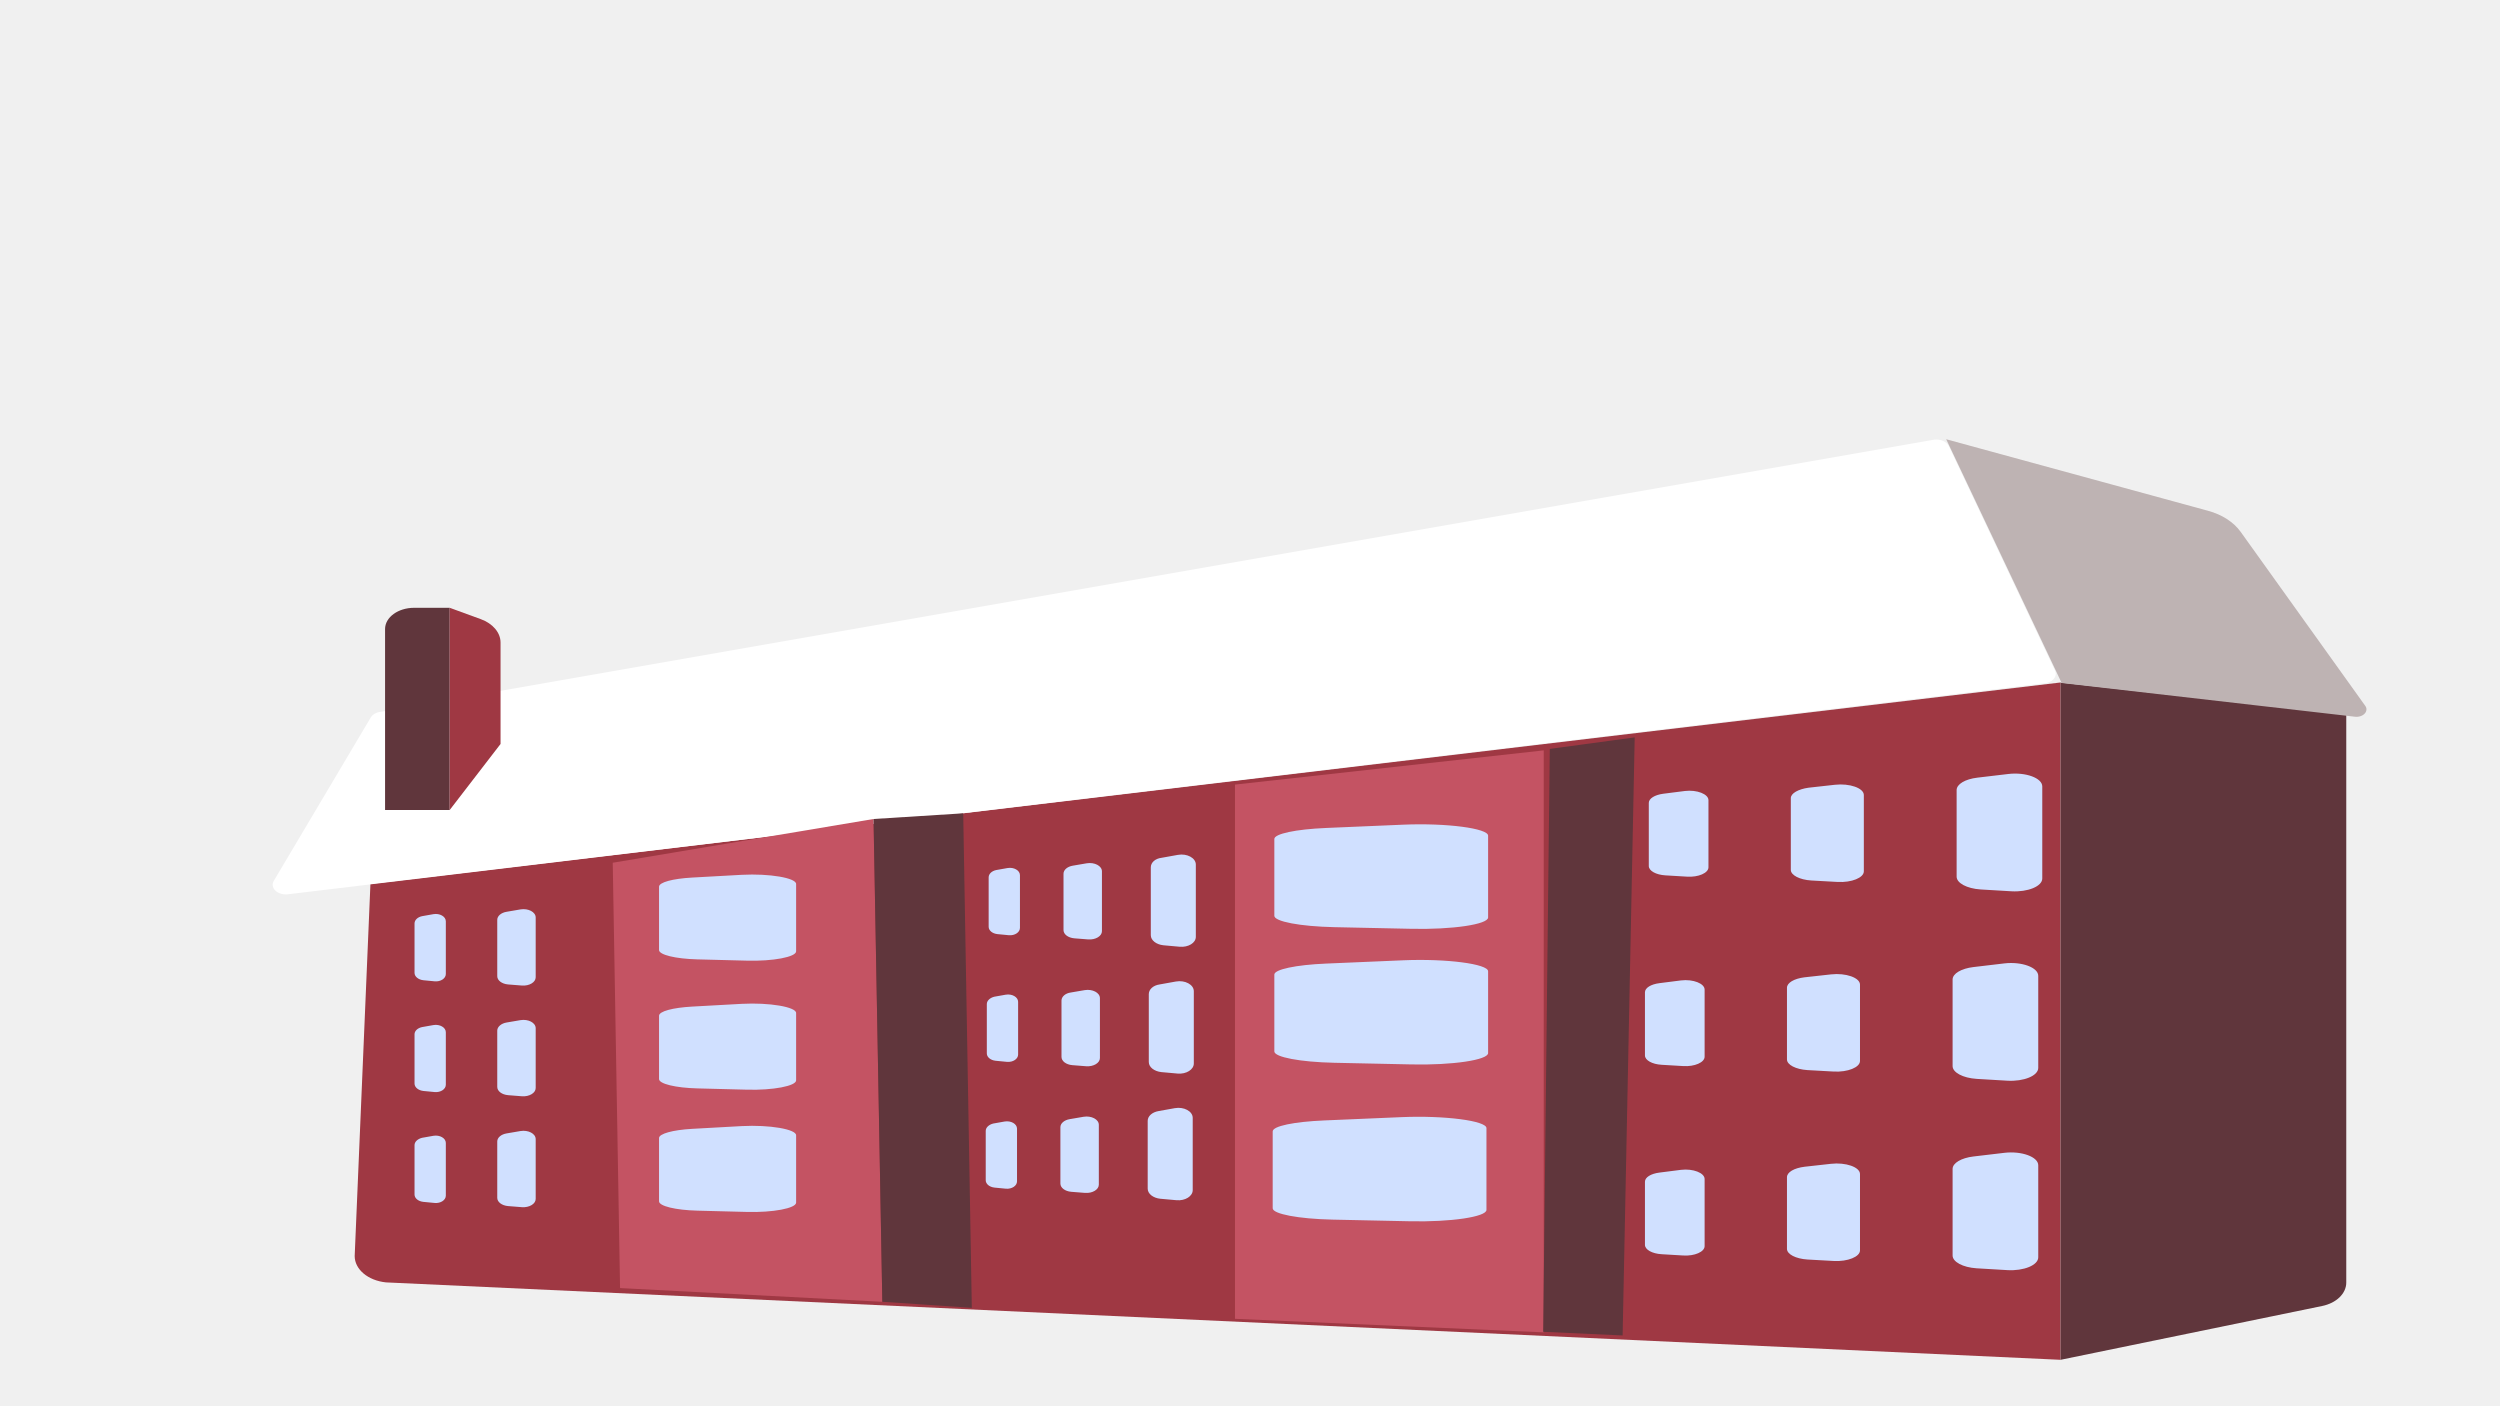
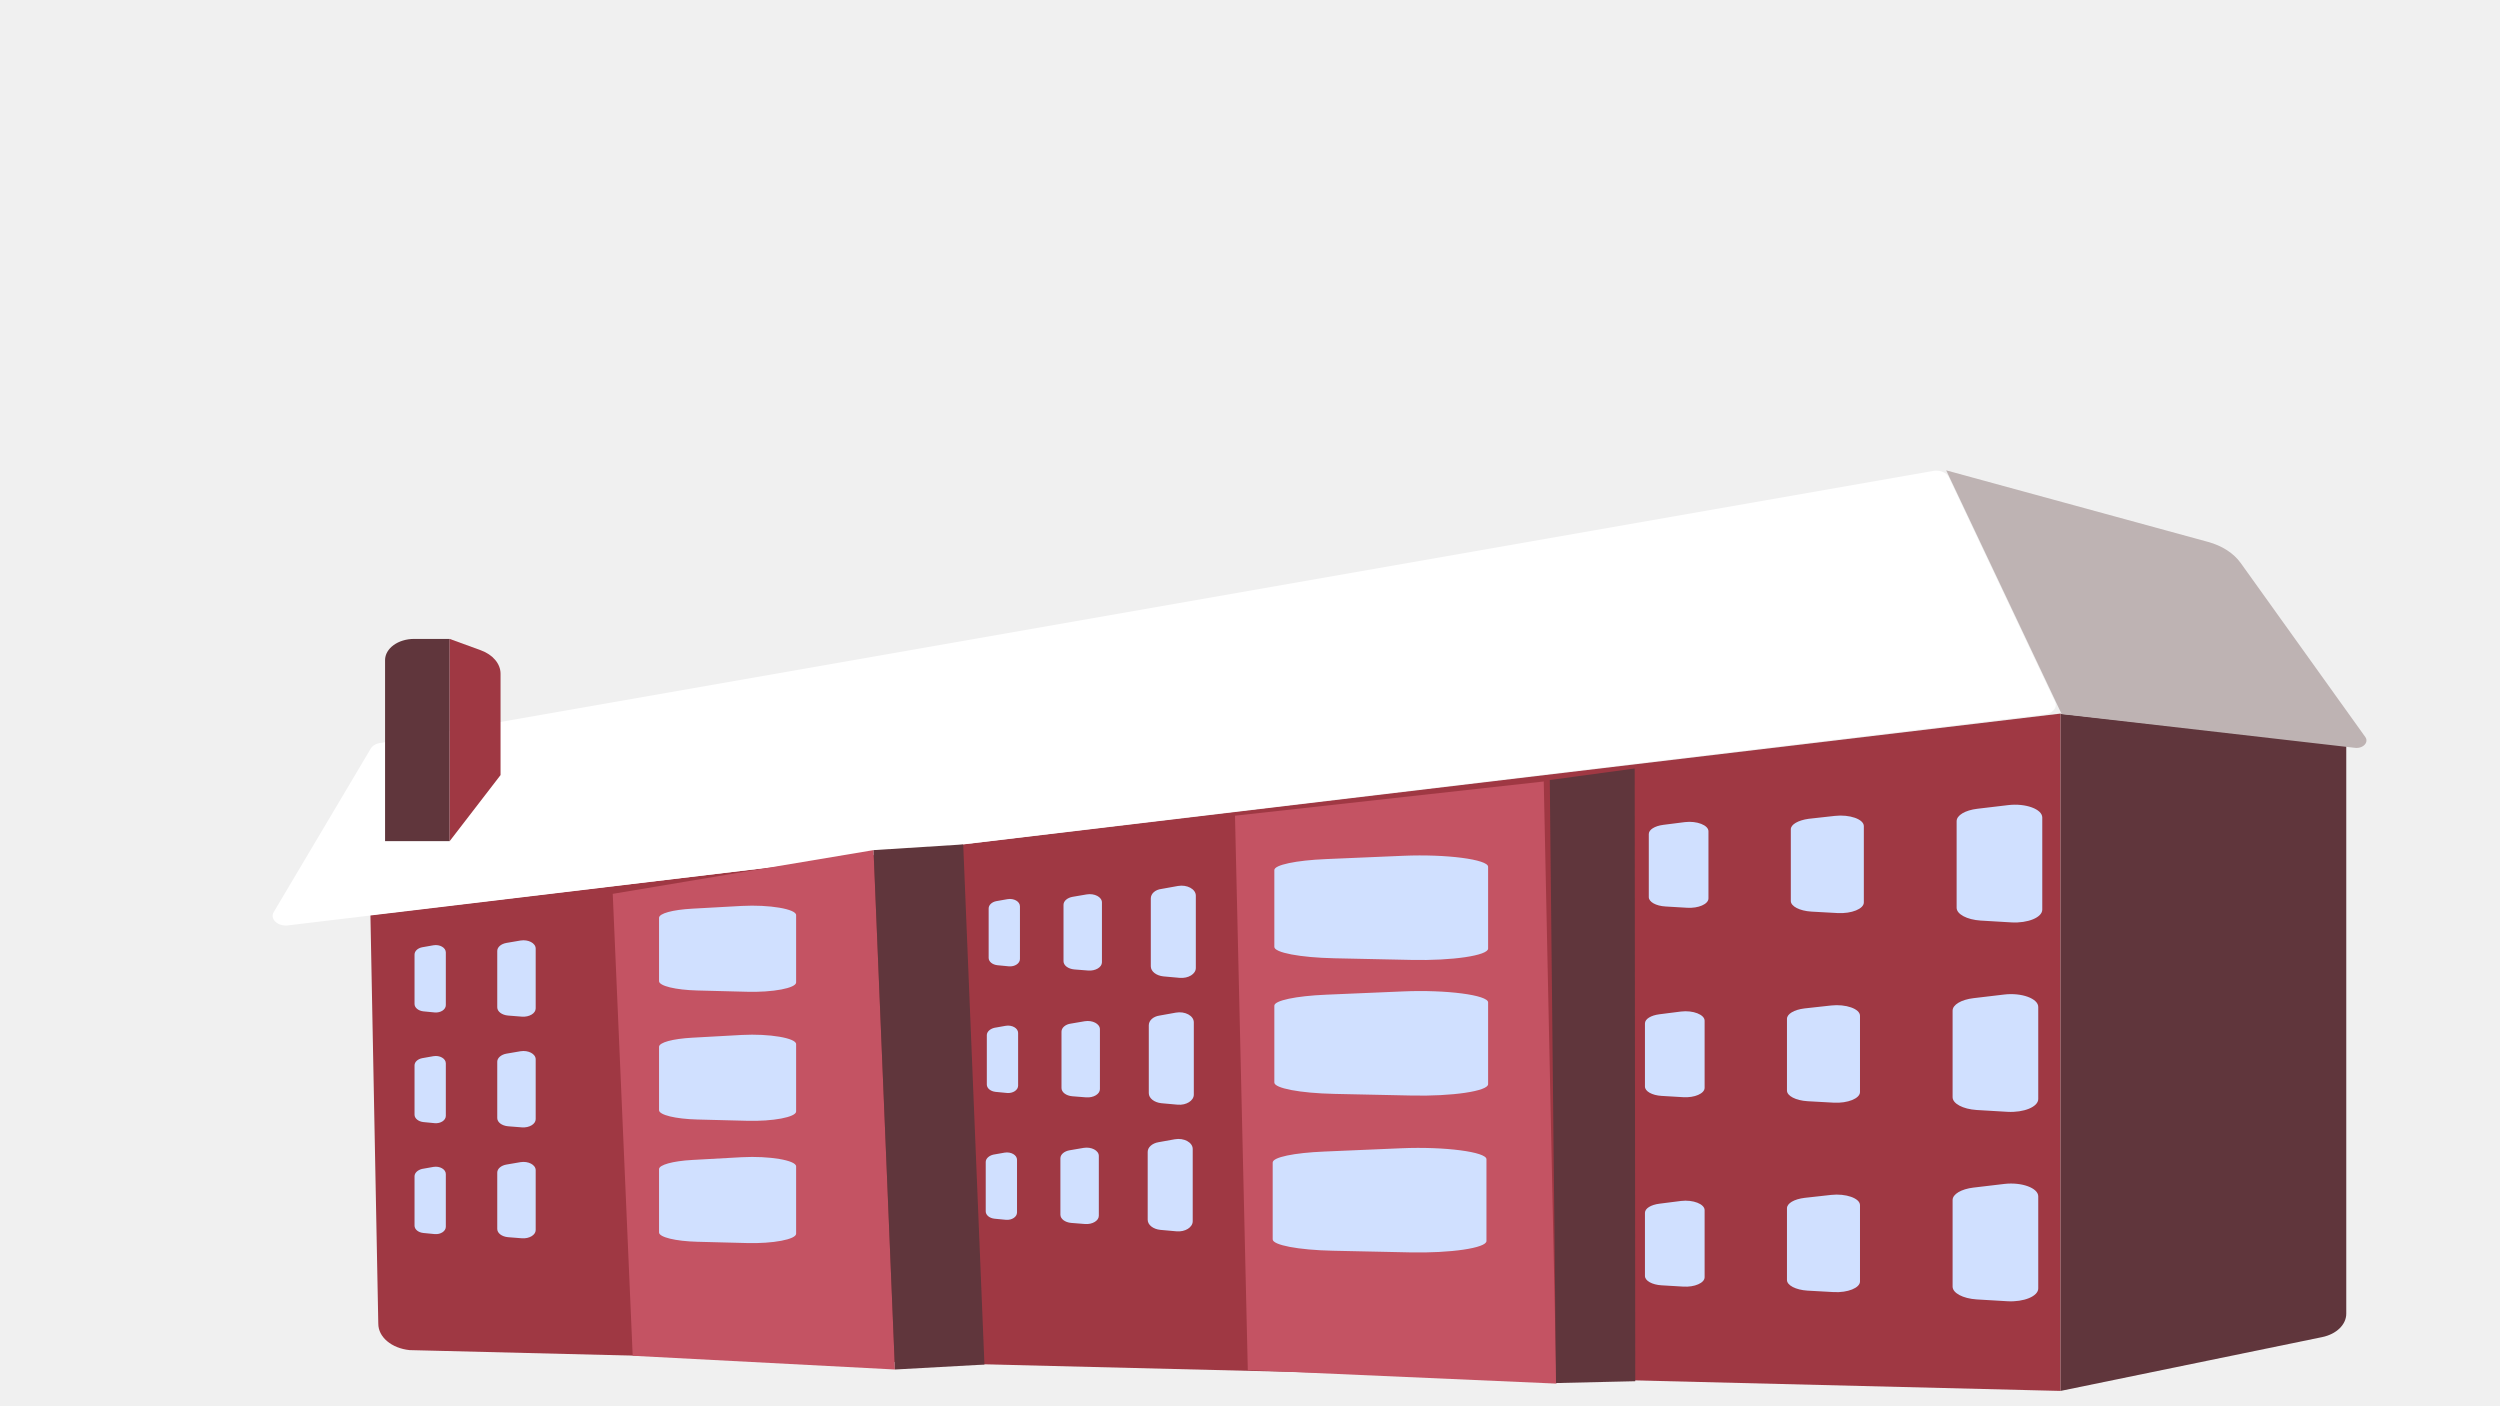
<svg xmlns="http://www.w3.org/2000/svg" version="1.1" id="Layer_1" x="0px" y="0px" viewBox="0 0 1366 768" style="enable-background:new 0 0 1366 768;" xml:space="preserve">
  <style type="text/css">
	.st0{fill:#9F3843;}
	.st1{fill:#60363C;}
	.st2{fill:#FFFFFF;}
	.st3{fill:#BEB3B3;}
	.st4{fill:#C45363;}
	.st5{fill:#D0E0FF;}
</style>
-   <path class="st0" d="M202.4,483l-8.6,203.3c0,7.3,7.3,13.4,17.1,14.4l915,42.3V372.9L202.4,483z" />
-   <path class="st1" d="M1125.9,743l142.9-29.4c7.8-1.6,13.2-6.8,13.2-12.8V390.2l-156.1-17.2L1125.9,743L1125.9,743z" />
-   <path class="st2" d="M1116.6,373.4L156.8,488.7c-5.5,0.3-9.4-3.8-7.2-7.4l53-89.3c1-1.7,3.2-2.9,5.7-3.1l848.7-148.7  c3.4-0.3,6.6,1.1,7.8,3.5l58.1,122.8C1124.4,369.7,1121.3,373.2,1116.6,373.4z" />
-   <path class="st3" d="M1286.6,391.6l-160.1-18.4L1063.4,240l143.1,39.1c7.7,2.1,14,6.2,17.8,11.5l68.1,95.1  C1294.5,388.7,1291.1,392.2,1286.6,391.6z" />
-   <polygon class="st4" points="334.8,471.4 338.8,703.8 482.1,711.3 477.3,447.5 " />
-   <polygon class="st4" points="674.8,428.7 674.8,720.6 843.5,728 843.5,410 " />
-   <polygon class="st1" points="477.3,447.5 482.1,711.3 531,714.6 526.3,444.4 " />
-   <polygon class="st1" points="846.8,409.2 843.2,727.7 886.6,729.7 893.2,402.9 " />
-   <path class="st1" d="M210.4,442.6h35.3V332.1h-17.6h-1.8c-8.8,0-15.9,5.2-15.9,11.6v14.2" />
-   <path class="st0" d="M245.7,442.6l27.8-36.1v-55.4c0-5.4-4.2-10.4-10.8-12.8l-17-6.2V442.6z" />
+   <path class="st0" d="M202.4,500l4.3,223.3c0,7.3,7.3,13.4,17.1,14.4l902.1,22.3V389.9L202.4,500z" />
+   <path class="st1" d="M1125.9,760l142.9-29.4c7.8-1.6,13.2-6.8,13.2-12.8V407.2L1125.9,390V760L1125.9,760z" />
+   <path class="st2" d="M1116.6,390.4L156.8,505.7c-5.5,0.3-9.4-3.8-7.2-7.4l53-89.3c1-1.7,3.2-2.9,5.7-3.1L1057,257.2  c3.4-0.3,6.6,1.1,7.8,3.5l58.1,122.8C1124.4,386.7,1121.3,390.2,1116.6,390.4z" />
+   <path class="st3" d="M1286.6,408.6l-160.1-18.4L1063.4,257l143.1,39.1c7.7,2.1,14,6.2,17.8,11.5l68.1,95.1  C1294.5,405.7,1291.1,409.2,1286.6,408.6z" />
+   <polygon class="st4" points="334.8,488.4 345.7,740.8 489,748.3 477.3,464.5 " />
+   <polygon class="st4" points="674.8,445.7 681.8,748.6 850.4,756 843.5,427 " />
+   <polygon class="st1" points="477.3,464.5 489,748.3 537.9,745.6 526.3,461.4 " />
+   <polygon class="st1" points="846.8,426.2 850.2,755.7 893.5,754.7 893.2,419.9 " />
+   <path class="st1" d="M210.4,459.6h35.3V349.1h-17.6h-1.8c-8.8,0-15.9,5.2-15.9,11.6v14.2" />
+   <path class="st0" d="M245.7,459.6l27.8-36.1v-55.4c0-5.4-4.2-10.4-10.8-12.8l-17-6.2L245.7,459.6L245.7,459.6z" />
  <path class="st0" d="M70,9" />
-   <path class="st5" d="M226.5,504.6v27c0,2,2.1,3.7,4.8,4l6.2,0.6c3.3,0.3,6.1-1.6,6.1-4v-28.8c0-2.6-3.3-4.5-6.8-3.9l-6.2,1.1  C228.2,501.1,226.5,502.7,226.5,504.6z" />
-   <path class="st5" d="M271.7,502.6v30.8c0,2.3,2.5,4.2,5.9,4.5l7.6,0.6c4,0.3,7.5-1.8,7.5-4.5v-32.7c0-3-4.1-5.1-8.3-4.4l-7.6,1.3  C273.8,498.7,271.7,500.5,271.7,502.6z" />
-   <path class="st5" d="M226.5,565.1v27c0,2,2.1,3.7,4.8,4l6.2,0.6c3.3,0.3,6.1-1.6,6.1-4V564c0-2.6-3.3-4.5-6.8-3.9l-6.2,1.1  C228.2,561.7,226.5,563.3,226.5,565.1z" />
-   <path class="st5" d="M271.7,563.1v30.8c0,2.3,2.5,4.2,5.9,4.5l7.6,0.6c4,0.3,7.5-1.8,7.5-4.5v-32.7c0-3-4.1-5.1-8.3-4.4l-7.6,1.3  C273.8,559.2,271.7,561.1,271.7,563.1z" />
-   <path class="st5" d="M226.5,625.7v27c0,2,2,3.7,4.8,4l6.2,0.6c3.3,0.3,6.1-1.6,6.1-4v-28.8c0-2.6-3.3-4.5-6.8-3.9l-6.2,1.1  C228.2,622.3,226.5,623.9,226.5,625.7z" />
-   <path class="st5" d="M271.7,623.7v30.8c0,2.3,2.5,4.2,5.9,4.5l7.6,0.6c4,0.3,7.5-1.8,7.5-4.5v-32.7c0-3-4.1-5.1-8.3-4.4l-7.6,1.3  C273.8,619.8,271.7,621.6,271.7,623.7z" />
-   <path class="st5" d="M540.2,479.4v27c0,2,2,3.7,4.8,4l6.2,0.6c3.3,0.3,6.1-1.6,6.1-4v-28.8c0-2.6-3.3-4.5-6.8-3.9l-6.2,1.1  C541.9,475.9,540.2,477.5,540.2,479.4z" />
-   <path class="st5" d="M581.1,477.4v30.8c0,2.3,2.5,4.2,5.9,4.5l7.6,0.6c4,0.3,7.5-1.8,7.5-4.5v-32.7c0-3-4.1-5.1-8.3-4.4l-7.6,1.3  C583.2,473.5,581.1,475.3,581.1,477.4z" />
-   <path class="st5" d="M628.8,473.9V511c0,2.8,3,5.1,6.9,5.5l8.9,0.8c4.7,0.4,8.8-2.1,8.8-5.4v-39.5c0-3.6-4.8-6.2-9.8-5.3l-8.9,1.6  C631.2,469.1,628.8,471.3,628.8,473.9z" />
-   <path class="st5" d="M539.2,548.6v27c0,2,2,3.7,4.8,4l6.2,0.6c3.3,0.3,6.1-1.6,6.1-4v-28.8c0-2.6-3.3-4.5-6.8-3.9l-6.2,1.1  C540.9,545.2,539.2,546.8,539.2,548.6z" />
-   <path class="st5" d="M580,546.7v30.8c0,2.3,2.5,4.2,5.9,4.5l7.6,0.6c4,0.3,7.5-1.8,7.5-4.5v-32.7c0-3-4.1-5.1-8.3-4.4l-7.6,1.3  C582.1,542.7,580,544.6,580,546.7z" />
-   <path class="st5" d="M627.7,543.2v37.1c0,2.8,3,5.1,6.9,5.5l8.9,0.8c4.7,0.4,8.8-2.2,8.8-5.5v-39.5c0-3.6-4.8-6.2-9.8-5.3l-8.9,1.6  C630.1,538.4,627.7,540.6,627.7,543.2z" />
-   <path class="st5" d="M538.6,617.9v27c0,2,2,3.7,4.8,4l6.2,0.6c3.3,0.3,6.1-1.6,6.1-4v-28.8c0-2.6-3.3-4.5-6.8-3.9l-6.2,1.1  C540.3,614.5,538.6,616.1,538.6,617.9z" />
-   <path class="st5" d="M579.4,615.9v30.8c0,2.3,2.5,4.2,5.9,4.5l7.6,0.6c4,0.3,7.5-1.8,7.5-4.5v-32.7c0-3-4.1-5.1-8.3-4.4l-7.6,1.3  C581.5,612,579.4,613.8,579.4,615.9z" />
-   <path class="st5" d="M627.1,612.4v37.1c0,2.8,3,5.1,6.9,5.5l8.9,0.8c4.7,0.4,8.8-2.2,8.8-5.5v-39.5c0-3.6-4.8-6.2-9.8-5.3l-8.9,1.6  C629.5,607.7,627.1,609.9,627.1,612.4z" />
-   <path class="st5" d="M900.9,438.7v34.5c0,2.6,3.9,4.8,9.1,5.1l11.8,0.7c6.2,0.4,11.7-2,11.7-5.1v-36.7c0-3.3-6.3-5.8-12.9-5  l-11.8,1.5C904.2,434.3,900.9,436.3,900.9,438.7z" />
-   <path class="st5" d="M978.5,436.1v39.2c0,2.9,4.8,5.4,11.2,5.8l14.4,0.8c7.6,0.4,14.3-2.3,14.3-5.8v-41.7c0-3.8-7.8-6.5-15.8-5.6  l-14.4,1.6C982.5,431.2,978.5,433.5,978.5,436.1z" />
-   <path class="st5" d="M1069.1,431.7V479c0,3.5,5.6,6.5,13.1,7l16.9,1c8.9,0.5,16.8-2.7,16.8-7v-50.3c0-4.6-9.1-7.9-18.5-6.8l-16.9,2  C1073.7,425.7,1069.1,428.5,1069.1,431.7z" />
-   <path class="st5" d="M898.8,542.2v34.5c0,2.6,3.9,4.8,9.1,5.1l11.8,0.7c6.2,0.4,11.7-2,11.7-5.1v-36.7c0-3.3-6.3-5.8-12.9-5  l-11.8,1.5C902,537.8,898.8,539.8,898.8,542.2z" />
-   <path class="st5" d="M976.4,539.7v39.2c0,2.9,4.8,5.4,11.2,5.8l14.4,0.8c7.6,0.4,14.3-2.3,14.3-5.8V538c0-3.8-7.8-6.5-15.8-5.6  L986,534C980.3,534.7,976.4,537,976.4,539.7z" />
-   <path class="st5" d="M1066.9,535.2v47.3c0,3.5,5.6,6.5,13.1,7l16.9,1c8.9,0.5,16.8-2.7,16.8-7v-50.3c0-4.6-9.1-7.9-18.5-6.8l-16.9,2  C1071.6,529.2,1066.9,532,1066.9,535.2z" />
-   <path class="st5" d="M898.8,645.7v34.5c0,2.6,3.9,4.8,9.1,5.1l11.8,0.7c6.2,0.4,11.7-2,11.7-5.1v-36.7c0-3.3-6.3-5.8-12.9-5  l-11.8,1.5C902,641.3,898.8,643.3,898.8,645.7z" />
-   <path class="st5" d="M976.4,643.2v39.2c0,2.9,4.8,5.4,11.2,5.8l14.4,0.8c7.6,0.4,14.3-2.3,14.3-5.8v-41.7c0-3.8-7.8-6.5-15.8-5.6  l-14.4,1.6C980.3,638.2,976.4,640.5,976.4,643.2z" />
-   <path class="st5" d="M1066.9,638.7V686c0,3.5,5.6,6.5,13.1,7l16.9,1c8.9,0.5,16.8-2.7,16.8-7v-50.3c0-4.6-9.1-7.9-18.5-6.8l-16.9,2  C1071.6,632.7,1066.9,635.5,1066.9,638.7z" />
-   <path class="st5" d="M360.1,555v34.6c0,2.6,9,4.8,20.9,5.1l27.1,0.7c14.2,0.4,26.9-2,26.9-5.1v-36.8c0-3.3-14.6-5.8-29.7-5  l-27.1,1.5C367.5,550.6,360.1,552.6,360.1,555z" />
-   <path class="st5" d="M360.1,484.5v34.6c0,2.6,9,4.8,20.9,5.1l27.1,0.7c14.2,0.4,26.9-2,26.9-5.1V483c0-3.3-14.6-5.8-29.7-5  l-27.1,1.5C367.5,480.1,360.1,482.1,360.1,484.5z" />
-   <path class="st5" d="M360.1,621.8v34.6c0,2.6,9,4.8,20.9,5.1l27.1,0.7c14.2,0.4,26.9-2,26.9-5.1v-36.8c0-3.3-14.6-5.8-29.7-5  l-27.1,1.5C367.5,617.4,360.1,619.5,360.1,621.8z" />
-   <path class="st5" d="M696.3,532.5v42c0,3.1,14,5.8,32.7,6.2l42.2,0.9c22.3,0.5,41.9-2.4,41.9-6.2v-44.7c0-4-22.8-7-46.3-6l-42.2,1.8  C708,527.2,696.3,529.7,696.3,532.5z" />
-   <path class="st5" d="M696.3,458.4v42c0,3.1,14,5.8,32.7,6.2l42.2,0.9c22.3,0.5,41.9-2.4,41.9-6.2v-44.7c0-4-22.8-7-46.3-6l-42.2,1.8  C708,453.1,696.3,455.6,696.3,458.4z" />
-   <path class="st5" d="M695.4,618.2v42c0,3.1,14,5.8,32.7,6.2l42.2,0.9c22.3,0.5,41.9-2.4,41.9-6.2v-44.7c0-4-22.8-7-46.3-6l-42.2,1.8  C707,612.9,695.4,615.3,695.4,618.2z" />
-   <path class="st1" d="M245.7,332.1" />
+   <path class="st5" d="M226.5,521.6v27c0,2,2.1,3.7,4.8,4l6.2,0.6c3.3,0.3,6.1-1.6,6.1-4v-28.8c0-2.6-3.3-4.5-6.8-3.9l-6.2,1.1  C228.2,518.1,226.5,519.7,226.5,521.6z" />
+   <path class="st5" d="M271.7,519.6v30.8c0,2.3,2.5,4.2,5.9,4.5l7.6,0.6c4,0.3,7.5-1.8,7.5-4.5v-32.7c0-3-4.1-5.1-8.3-4.4l-7.6,1.3  C273.8,515.7,271.7,517.5,271.7,519.6z" />
+   <path class="st5" d="M226.5,582.1v27c0,2,2.1,3.7,4.8,4l6.2,0.6c3.3,0.3,6.1-1.6,6.1-4V581c0-2.6-3.3-4.5-6.8-3.9l-6.2,1.1  C228.2,578.7,226.5,580.3,226.5,582.1z" />
+   <path class="st5" d="M271.7,580.1v30.8c0,2.3,2.5,4.2,5.9,4.5l7.6,0.6c4,0.3,7.5-1.8,7.5-4.5v-32.7c0-3-4.1-5.1-8.3-4.4l-7.6,1.3  C273.8,576.2,271.7,578.1,271.7,580.1z" />
+   <path class="st5" d="M226.5,642.7v27c0,2,2,3.7,4.8,4l6.2,0.6c3.3,0.3,6.1-1.6,6.1-4v-28.8c0-2.6-3.3-4.5-6.8-3.9l-6.2,1.1  C228.2,639.3,226.5,640.9,226.5,642.7z" />
+   <path class="st5" d="M271.7,640.7v30.8c0,2.3,2.5,4.2,5.9,4.5l7.6,0.6c4,0.3,7.5-1.8,7.5-4.5v-32.7c0-3-4.1-5.1-8.3-4.4l-7.6,1.3  C273.8,636.8,271.7,638.6,271.7,640.7z" />
+   <path class="st5" d="M540.2,496.4v27c0,2,2,3.7,4.8,4l6.2,0.6c3.3,0.3,6.1-1.6,6.1-4v-28.8c0-2.6-3.3-4.5-6.8-3.9l-6.2,1.1  C541.9,492.9,540.2,494.5,540.2,496.4z" />
+   <path class="st5" d="M581.1,494.4v30.8c0,2.3,2.5,4.2,5.9,4.5l7.6,0.6c4,0.3,7.5-1.8,7.5-4.5v-32.7c0-3-4.1-5.1-8.3-4.4l-7.6,1.3  C583.2,490.5,581.1,492.3,581.1,494.4z" />
+   <path class="st5" d="M628.8,490.9V528c0,2.8,3,5.1,6.9,5.5l8.9,0.8c4.7,0.4,8.8-2.1,8.8-5.4v-39.5c0-3.6-4.8-6.2-9.8-5.3l-8.9,1.6  C631.2,486.1,628.8,488.3,628.8,490.9z" />
+   <path class="st5" d="M539.2,565.6v27c0,2,2,3.7,4.8,4l6.2,0.6c3.3,0.3,6.1-1.6,6.1-4v-28.8c0-2.6-3.3-4.5-6.8-3.9l-6.2,1.1  C540.9,562.2,539.2,563.8,539.2,565.6z" />
+   <path class="st5" d="M580,563.7v30.8c0,2.3,2.5,4.2,5.9,4.5l7.6,0.6c4,0.3,7.5-1.8,7.5-4.5v-32.7c0-3-4.1-5.1-8.3-4.4l-7.6,1.3  C582.1,559.7,580,561.6,580,563.7z" />
+   <path class="st5" d="M627.7,560.2v37.1c0,2.8,3,5.1,6.9,5.5l8.9,0.8c4.7,0.4,8.8-2.2,8.8-5.5v-39.5c0-3.6-4.8-6.2-9.8-5.3l-8.9,1.6  C630.1,555.4,627.7,557.6,627.7,560.2z" />
+   <path class="st5" d="M538.6,634.9v27c0,2,2,3.7,4.8,4l6.2,0.6c3.3,0.3,6.1-1.6,6.1-4v-28.8c0-2.6-3.3-4.5-6.8-3.9l-6.2,1.1  C540.3,631.5,538.6,633.1,538.6,634.9z" />
+   <path class="st5" d="M579.4,632.9v30.8c0,2.3,2.5,4.2,5.9,4.5l7.6,0.6c4,0.3,7.5-1.8,7.5-4.5v-32.7c0-3-4.1-5.1-8.3-4.4l-7.6,1.3  C581.5,629,579.4,630.8,579.4,632.9z" />
+   <path class="st5" d="M627.1,629.4v37.1c0,2.8,3,5.1,6.9,5.5l8.9,0.8c4.7,0.4,8.8-2.2,8.8-5.5v-39.5c0-3.6-4.8-6.2-9.8-5.3l-8.9,1.6  C629.5,624.7,627.1,626.9,627.1,629.4z" />
+   <path class="st5" d="M900.9,455.7v34.5c0,2.6,3.9,4.8,9.1,5.1l11.8,0.7c6.2,0.4,11.7-2,11.7-5.1v-36.7c0-3.3-6.3-5.8-12.9-5  l-11.8,1.5C904.2,451.3,900.9,453.3,900.9,455.7z" />
+   <path class="st5" d="M978.5,453.1v39.2c0,2.9,4.8,5.4,11.2,5.8l14.4,0.8c7.6,0.4,14.3-2.3,14.3-5.8v-41.7c0-3.8-7.8-6.5-15.8-5.6  l-14.4,1.6C982.5,448.2,978.5,450.5,978.5,453.1z" />
+   <path class="st5" d="M1069.1,448.7V496c0,3.5,5.6,6.5,13.1,7l16.9,1c8.9,0.5,16.8-2.7,16.8-7v-50.3c0-4.6-9.1-7.9-18.5-6.8l-16.9,2  C1073.7,442.7,1069.1,445.5,1069.1,448.7z" />
+   <path class="st5" d="M898.8,559.2v34.5c0,2.6,3.9,4.8,9.1,5.1l11.8,0.7c6.2,0.4,11.7-2,11.7-5.1v-36.7c0-3.3-6.3-5.8-12.9-5  l-11.8,1.5C902,554.8,898.8,556.8,898.8,559.2z" />
+   <path class="st5" d="M976.4,556.7v39.2c0,2.9,4.8,5.4,11.2,5.8l14.4,0.8c7.6,0.4,14.3-2.3,14.3-5.8V555c0-3.8-7.8-6.5-15.8-5.6  L986,551C980.3,551.7,976.4,554,976.4,556.7z" />
+   <path class="st5" d="M1066.9,552.2v47.3c0,3.5,5.6,6.5,13.1,7l16.9,1c8.9,0.5,16.8-2.7,16.8-7v-50.3c0-4.6-9.1-7.9-18.5-6.8l-16.9,2  C1071.6,546.2,1066.9,549,1066.9,552.2z" />
+   <path class="st5" d="M898.8,662.7v34.5c0,2.6,3.9,4.8,9.1,5.1l11.8,0.7c6.2,0.4,11.7-2,11.7-5.1v-36.7c0-3.3-6.3-5.8-12.9-5  l-11.8,1.5C902,658.3,898.8,660.3,898.8,662.7z" />
+   <path class="st5" d="M976.4,660.2v39.2c0,2.9,4.8,5.4,11.2,5.8l14.4,0.8c7.6,0.4,14.3-2.3,14.3-5.8v-41.7c0-3.8-7.8-6.5-15.8-5.6  l-14.4,1.6C980.3,655.2,976.4,657.5,976.4,660.2z" />
+   <path class="st5" d="M1066.9,655.7V703c0,3.5,5.6,6.5,13.1,7l16.9,1c8.9,0.5,16.8-2.7,16.8-7v-50.3c0-4.6-9.1-7.9-18.5-6.8l-16.9,2  C1071.6,649.7,1066.9,652.5,1066.9,655.7z" />
+   <path class="st5" d="M360.1,572v34.6c0,2.6,9,4.8,20.9,5.1l27.1,0.7c14.2,0.4,26.9-2,26.9-5.1v-36.8c0-3.3-14.6-5.8-29.7-5  l-27.1,1.5C367.5,567.6,360.1,569.6,360.1,572z" />
+   <path class="st5" d="M360.1,501.5v34.6c0,2.6,9,4.8,20.9,5.1l27.1,0.7c14.2,0.4,26.9-2,26.9-5.1V500c0-3.3-14.6-5.8-29.7-5  l-27.1,1.5C367.5,497.1,360.1,499.1,360.1,501.5z" />
+   <path class="st5" d="M360.1,638.8v34.6c0,2.6,9,4.8,20.9,5.1l27.1,0.7c14.2,0.4,26.9-2,26.9-5.1v-36.8c0-3.3-14.6-5.8-29.7-5  l-27.1,1.5C367.5,634.4,360.1,636.5,360.1,638.8z" />
+   <path class="st5" d="M696.3,549.5v42c0,3.1,14,5.8,32.7,6.2l42.2,0.9c22.3,0.5,41.9-2.4,41.9-6.2v-44.7c0-4-22.8-7-46.3-6l-42.2,1.8  C708,544.2,696.3,546.7,696.3,549.5z" />
+   <path class="st5" d="M696.3,475.4v42c0,3.1,14,5.8,32.7,6.2l42.2,0.9c22.3,0.5,41.9-2.4,41.9-6.2v-44.7c0-4-22.8-7-46.3-6l-42.2,1.8  C708,470.1,696.3,472.6,696.3,475.4z" />
+   <path class="st5" d="M695.4,635.2v42c0,3.1,14,5.8,32.7,6.2l42.2,0.9c22.3,0.5,41.9-2.4,41.9-6.2v-44.7c0-4-22.8-7-46.3-6l-42.2,1.8  C707,629.9,695.4,632.3,695.4,635.2z" />
+   <path class="st1" d="M245.7,349.1" />
</svg>
